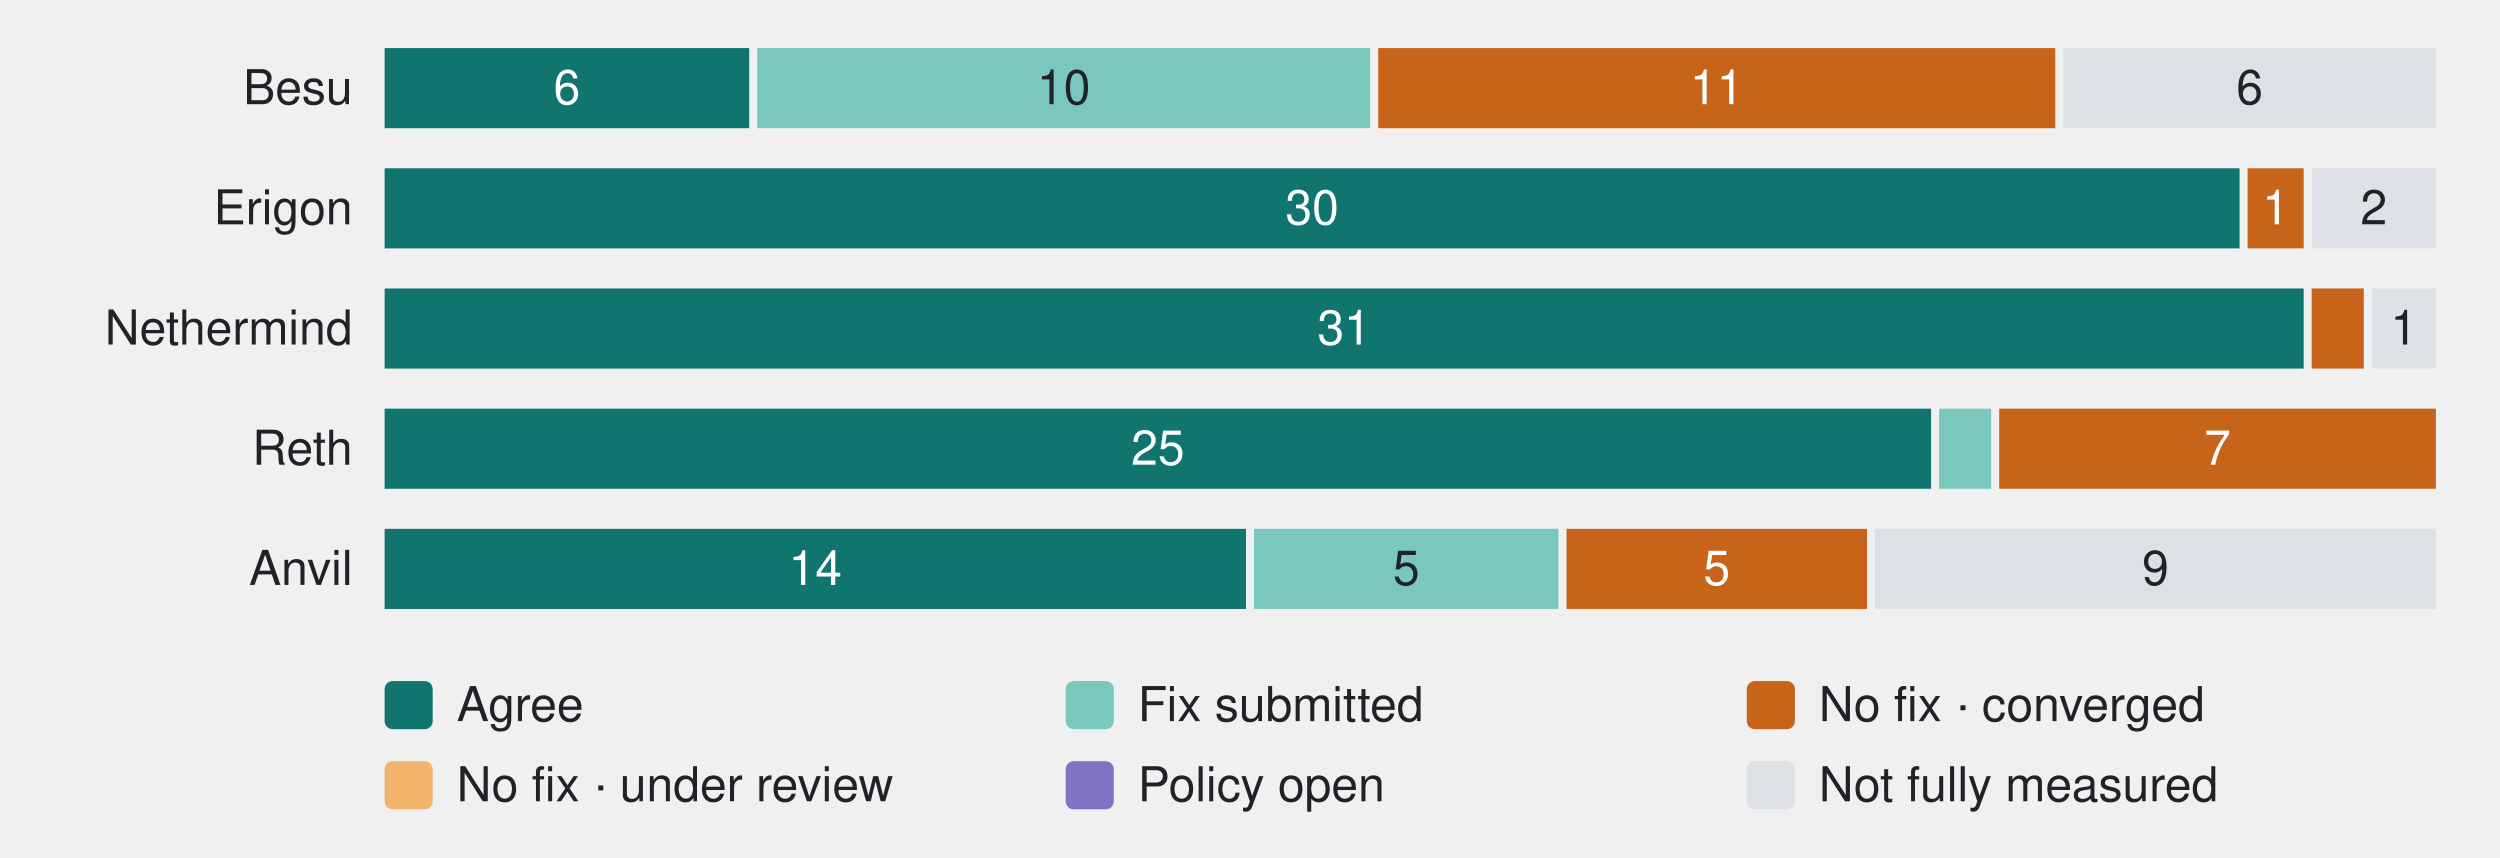
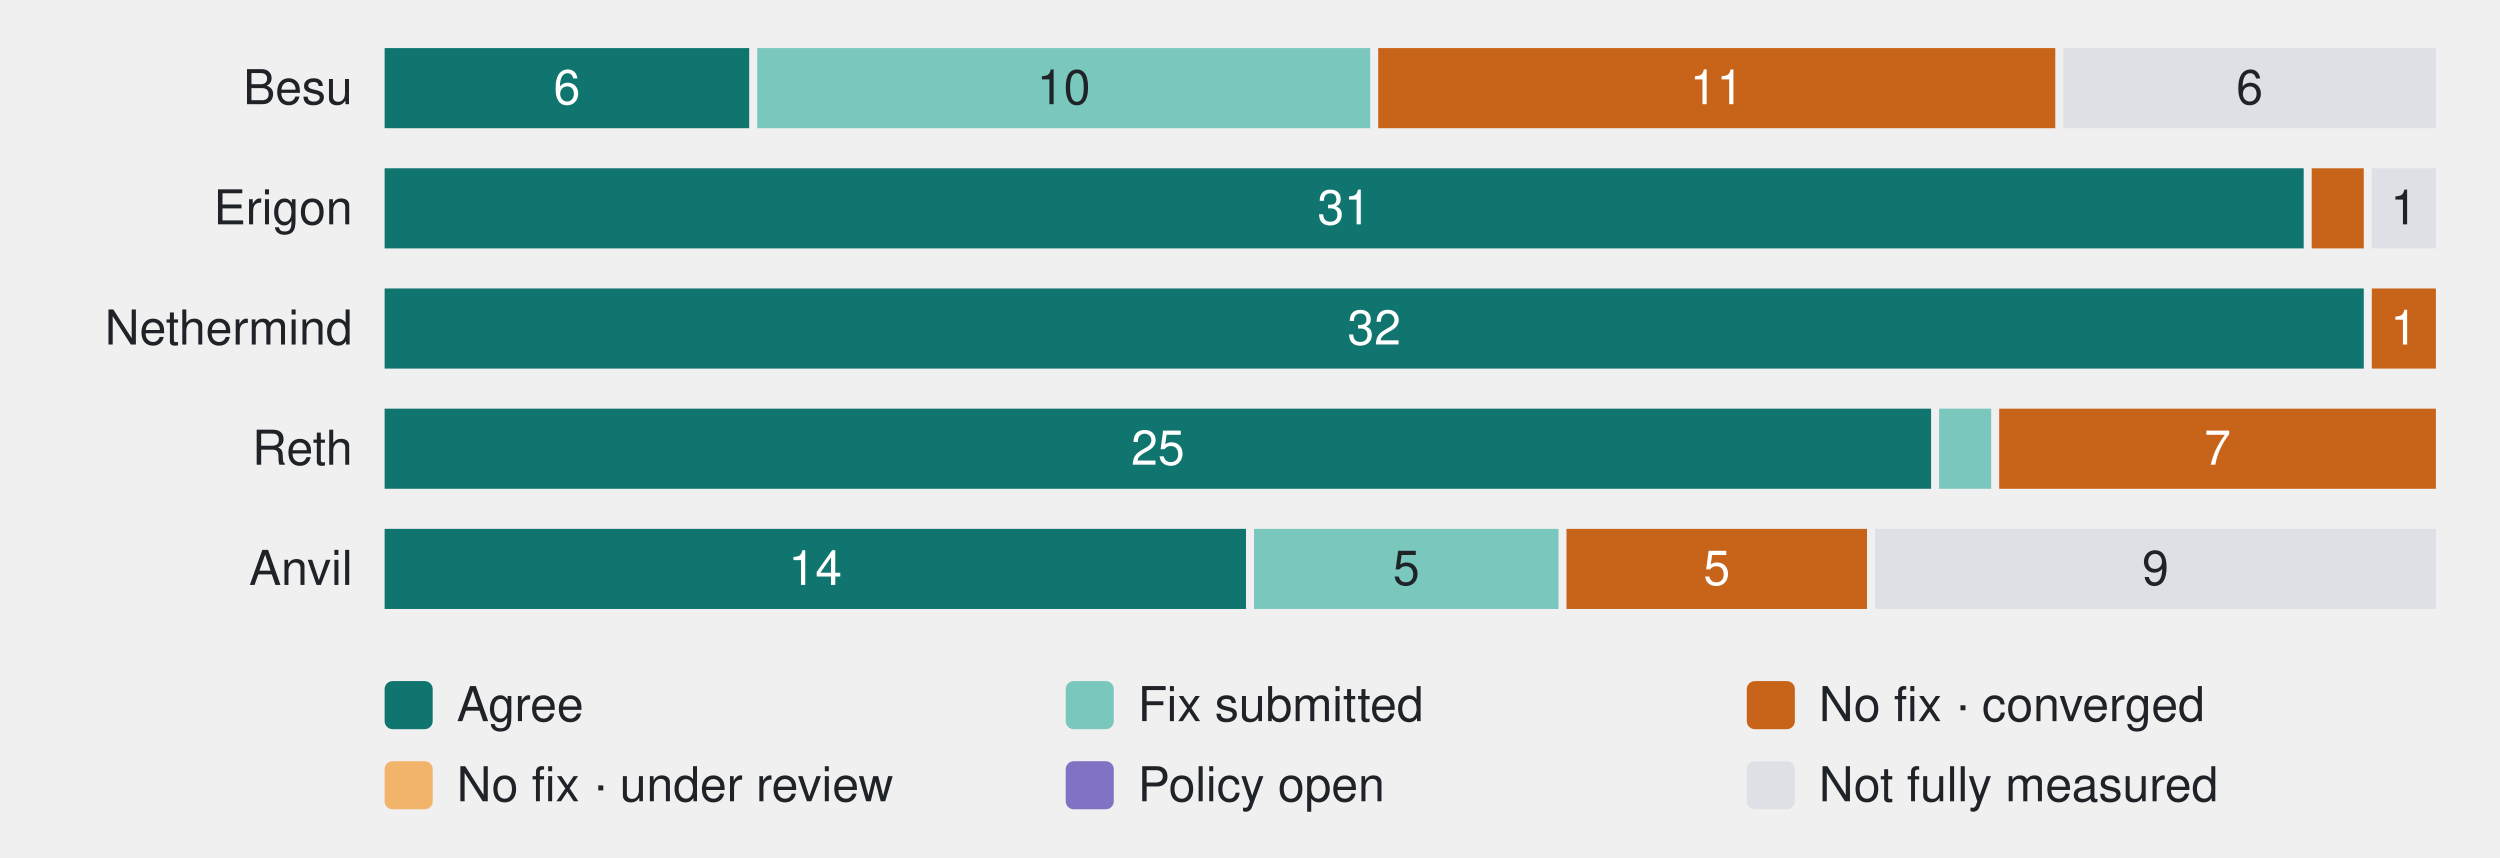
<svg xmlns="http://www.w3.org/2000/svg" width="624" height="214" viewBox="0 0 624 214" role="img" aria-labelledby="title">
  <style>text{font-family:-apple-system,BlinkMacSystemFont,"Segoe UI",Helvetica,Arial,sans-serif;font-size:12px}.head{font-weight:600}.partial{stroke-dasharray:3 2}.label{fill:#1f2328}.muted{fill:#59636e}.pr{fill:none;stroke:#11756f}.edge{stroke:#11756f}.b-agree{fill:#11756f}.n-agree{fill:#ffffff}.b-fix{fill:#79c7bd}.n-fix{fill:#1f2328}.b-converged{fill:#c8641a}.n-converged{fill:#ffffff}.b-review{fill:#f2b36b}.n-review{fill:#1f2328}.b-policy{fill:#8172c4}.n-policy{fill:#ffffff}.b-unmeasured{fill:#dde1e6}.n-unmeasured{fill:#1f2328}@media (prefers-color-scheme:dark){.label{fill:#e6edf3}.muted{fill:#9198a1}.pr{fill:none;stroke:#3aa59a}.edge{stroke:#3aa59a}.b-agree{fill:#3aa59a}.n-agree{fill:#0d1117}.b-fix{fill:#1a6b62}.n-fix{fill:#ffffff}.b-converged{fill:#e5843a}.n-converged{fill:#0d1117}.b-review{fill:#8f5420}.n-review{fill:#ffffff}.b-policy{fill:#9b8fe0}.n-policy{fill:#0d1117}.b-unmeasured{fill:#2d333b}.n-unmeasured{fill:#e6edf3}}</style>
  <text class="label" x="88" y="26" text-anchor="end">Besu</text>
  <rect class="b-agree" x="96" y="12" width="91" height="20" />
  <text class="n-agree" x="141.5" y="26" text-anchor="middle">6</text>
  <rect class="b-fix" x="189" y="12" width="153" height="20" />
  <text class="n-fix" x="265.5" y="26" text-anchor="middle">10</text>
  <rect class="b-converged" x="344" y="12" width="169" height="20" />
  <text class="n-converged" x="428.5" y="26" text-anchor="middle">11</text>
  <rect class="b-unmeasured" x="515" y="12" width="93" height="20" />
  <text class="n-unmeasured" x="561.5" y="26" text-anchor="middle">6</text>
  <text class="label" x="88" y="56" text-anchor="end">Erigon</text>
-   <rect class="b-agree" x="96" y="42" width="463" height="20" />
-   <text class="n-agree" x="327.5" y="56" text-anchor="middle">30</text>
-   <rect class="b-converged" x="561" y="42" width="14" height="20" />
-   <text class="n-converged" x="568" y="56" text-anchor="middle">1</text>
-   <rect class="b-unmeasured" x="577" y="42" width="31" height="20" />
-   <text class="n-unmeasured" x="592.5" y="56" text-anchor="middle">2</text>
+   <rect class="b-agree" x="96" y="42" width="479" height="20" />
+   <text class="n-agree" x="335.5" y="56" text-anchor="middle">31</text>
+   <rect class="b-converged" x="577" y="42" width="13" height="20" />
+   <rect class="b-unmeasured" x="592" y="42" width="16" height="20" />
+   <text class="n-unmeasured" x="600" y="56" text-anchor="middle">1</text>
  <text class="label" x="88" y="86" text-anchor="end">Nethermind</text>
-   <rect class="b-agree" x="96" y="72" width="479" height="20" />
-   <text class="n-agree" x="335.5" y="86" text-anchor="middle">31</text>
-   <rect class="b-converged" x="577" y="72" width="13" height="20" />
-   <rect class="b-unmeasured" x="592" y="72" width="16" height="20" />
-   <text class="n-unmeasured" x="600" y="86" text-anchor="middle">1</text>
+   <rect class="b-agree" x="96" y="72" width="494" height="20" />
+   <text class="n-agree" x="343" y="86" text-anchor="middle">32</text>
+   <rect class="b-converged" x="592" y="72" width="16" height="20" />
+   <text class="n-converged" x="600" y="86" text-anchor="middle">1</text>
  <text class="label" x="88" y="116" text-anchor="end">Reth</text>
  <rect class="b-agree" x="96" y="102" width="386" height="20" />
  <text class="n-agree" x="289" y="116" text-anchor="middle">25</text>
  <rect class="b-fix" x="484" y="102" width="13" height="20" />
  <rect class="b-converged" x="499" y="102" width="109" height="20" />
  <text class="n-converged" x="553.5" y="116" text-anchor="middle">7</text>
  <text class="label" x="88" y="146" text-anchor="end">Anvil</text>
  <rect class="b-agree" x="96" y="132" width="215" height="20" />
  <text class="n-agree" x="203.5" y="146" text-anchor="middle">14</text>
  <rect class="b-fix" x="313" y="132" width="76" height="20" />
  <text class="n-fix" x="351" y="146" text-anchor="middle">5</text>
  <rect class="b-converged" x="391" y="132" width="75" height="20" />
  <text class="n-converged" x="428.5" y="146" text-anchor="middle">5</text>
  <rect class="b-unmeasured" x="468" y="132" width="140" height="20" />
  <text class="n-unmeasured" x="538" y="146" text-anchor="middle">9</text>
  <rect class="b-agree" x="96" y="170" width="12" height="12" rx="2" />
  <text class="label" x="114" y="180">Agree</text>
  <rect class="b-fix" x="266" y="170" width="12" height="12" rx="2" />
  <text class="label" x="284" y="180">Fix submitted</text>
  <rect class="b-converged" x="436" y="170" width="12" height="12" rx="2" />
  <text class="label" x="454" y="180">No fix · converged</text>
  <rect class="b-review" x="96" y="190" width="12" height="12" rx="2" />
  <text class="label" x="114" y="200">No fix · under review</text>
  <rect class="b-policy" x="266" y="190" width="12" height="12" rx="2" />
  <text class="label" x="284" y="200">Policy open</text>
  <rect class="b-unmeasured" x="436" y="190" width="12" height="12" rx="2" />
  <text class="label" x="454" y="200">Not fully measured</text>
</svg>
